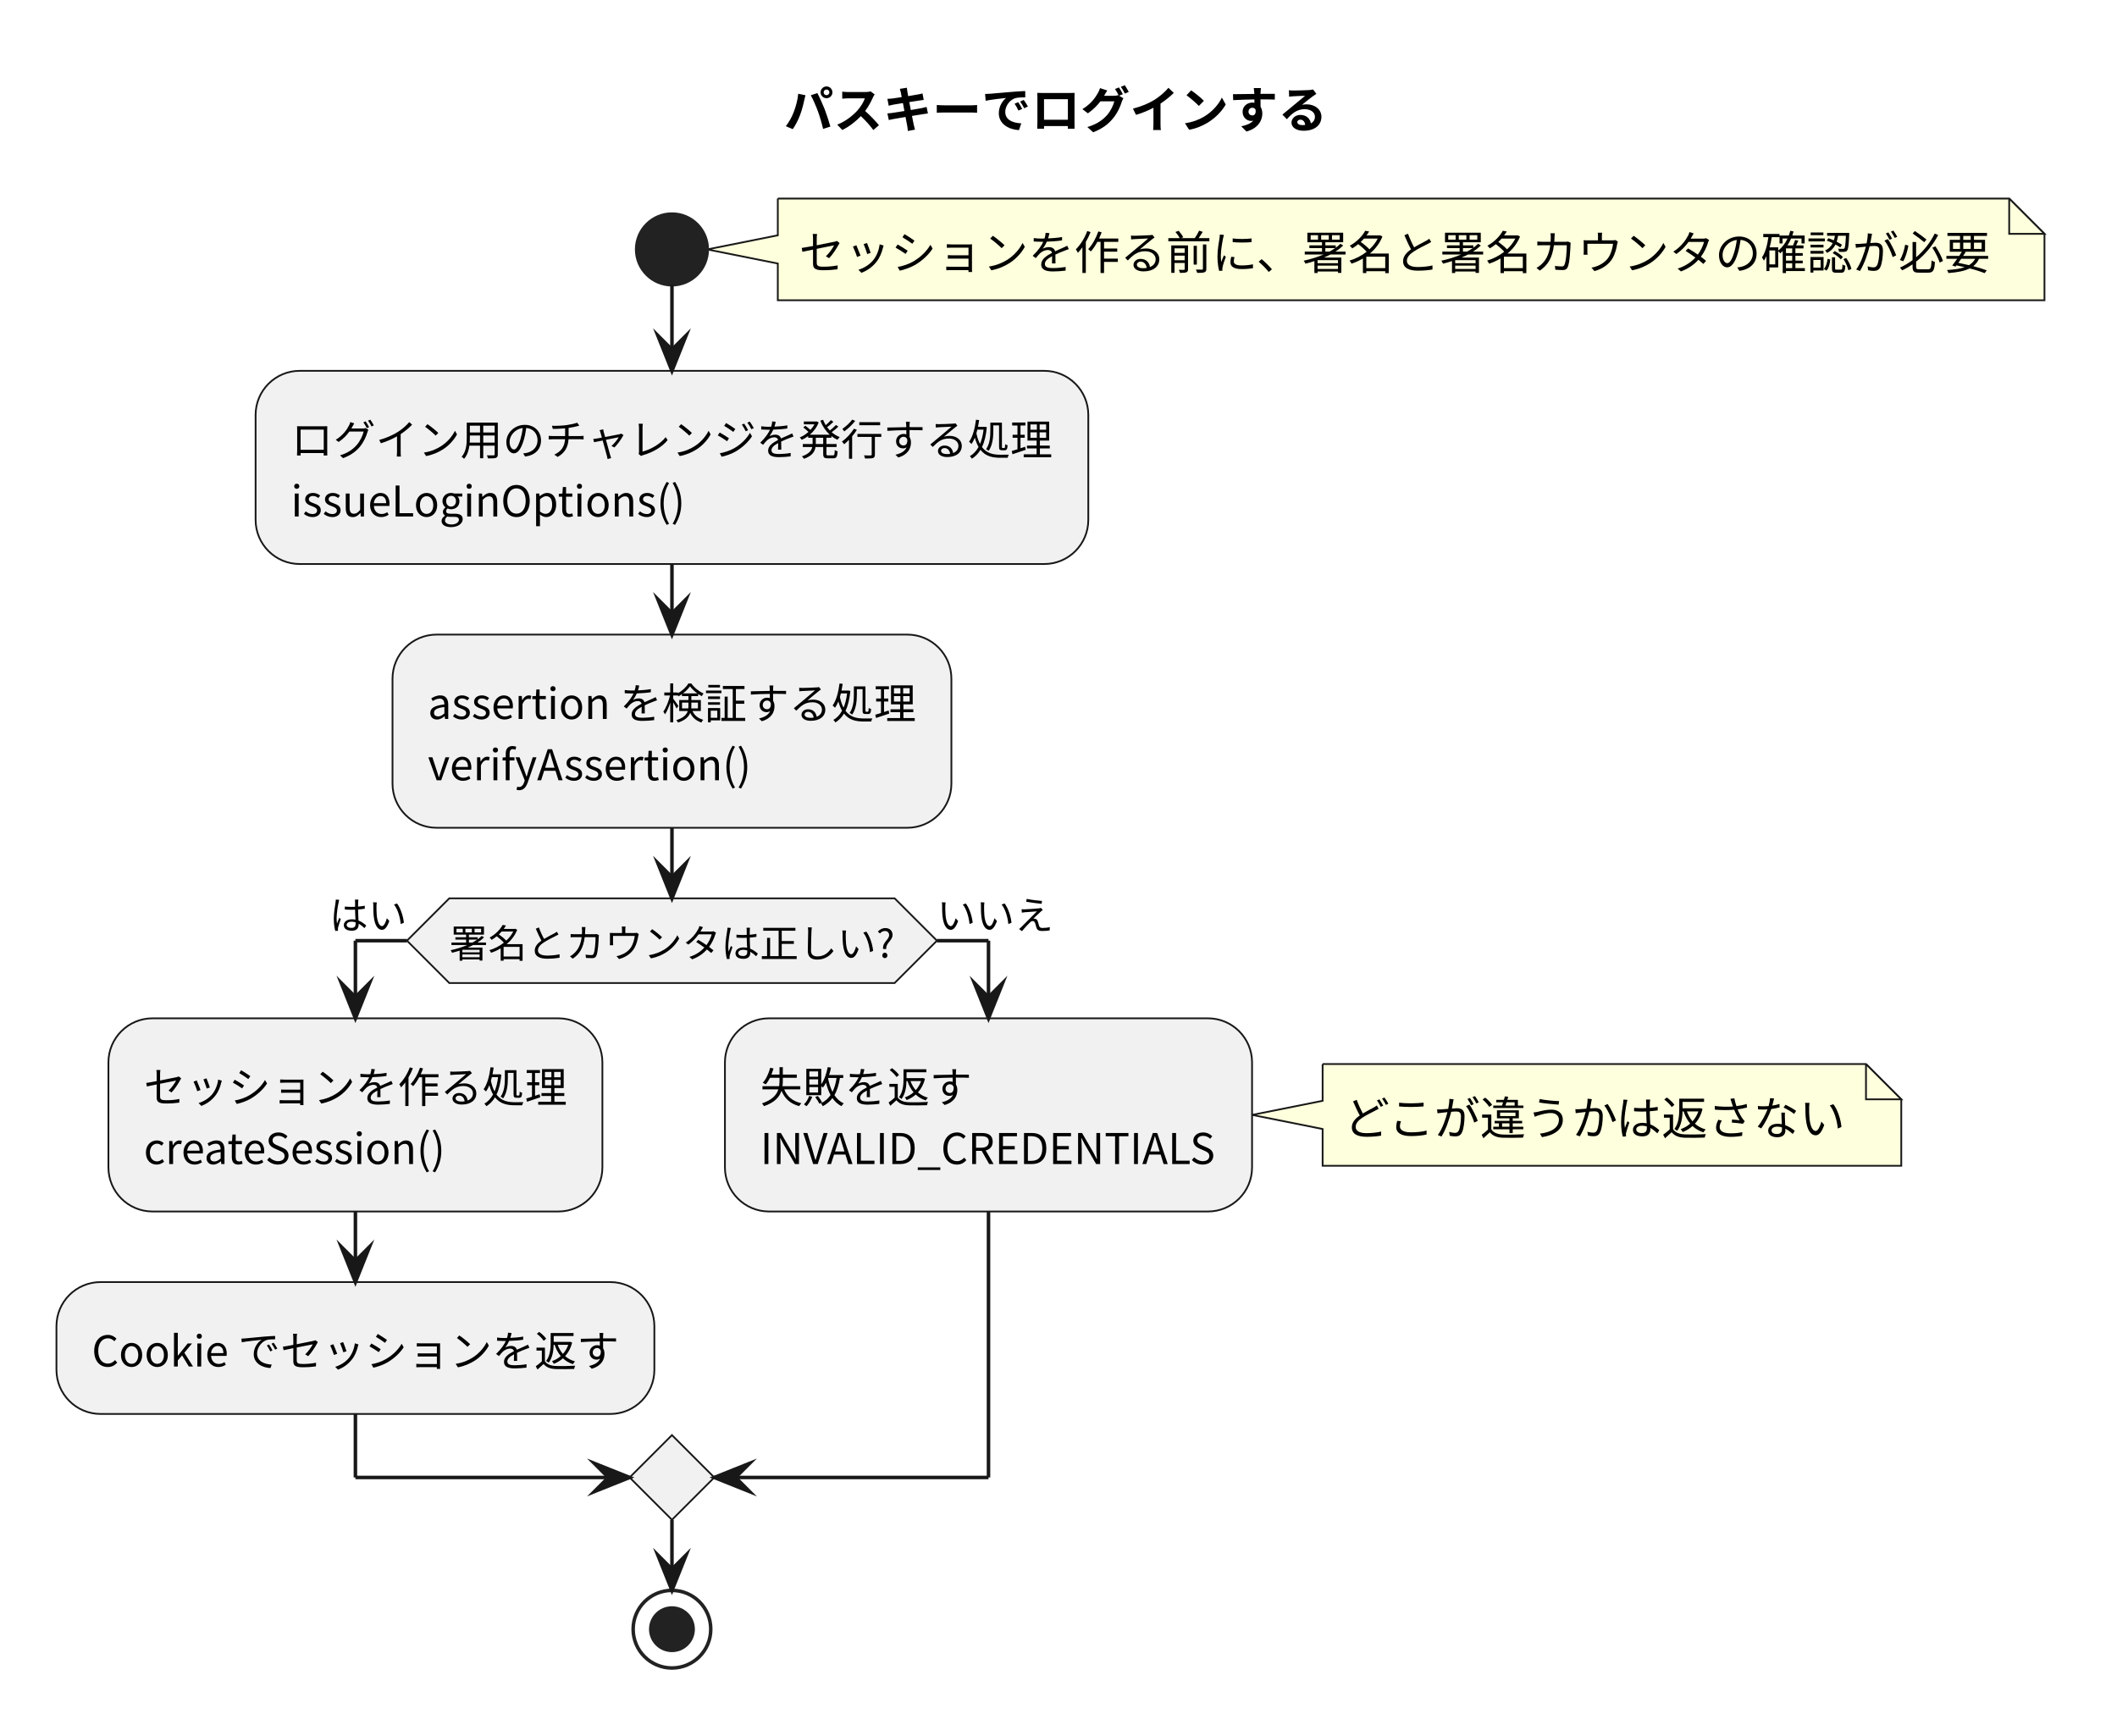
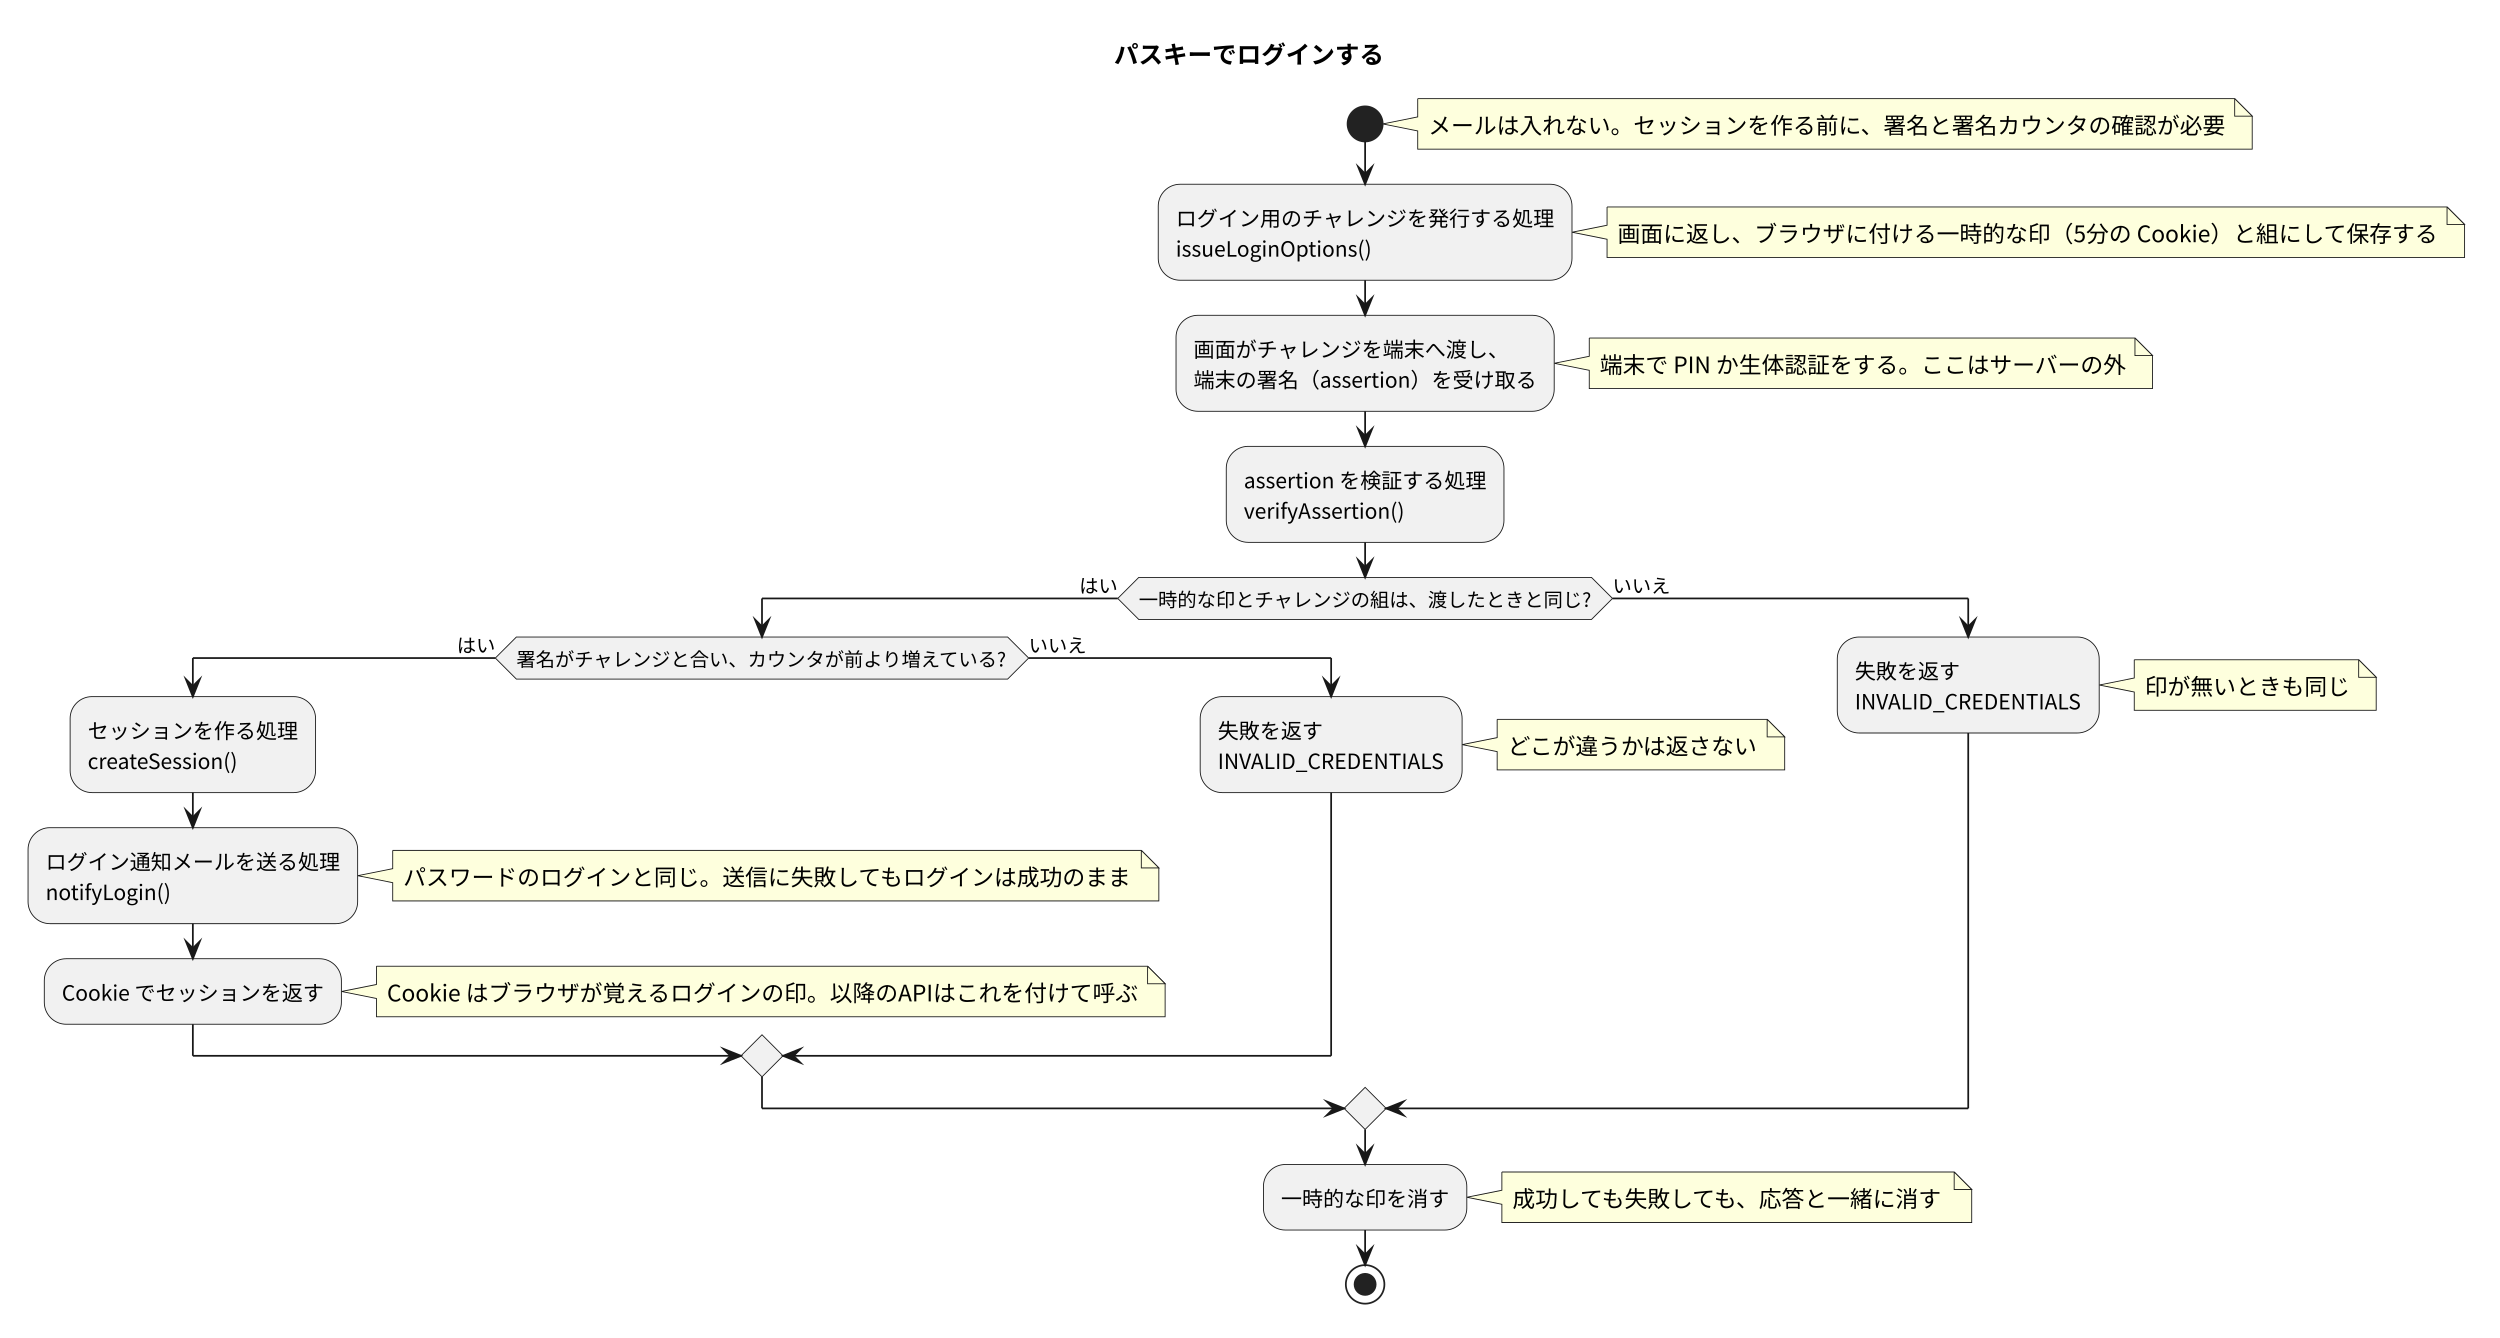
- <svg xmlns="http://www.w3.org/2000/svg" version="1.1" data-diagram-type="ACTIVITY" style="width:600px;height:492px;background:#FFFFFF;" width="600px" height="492px" viewBox="0 0 600 492" zoomAndPan="magnify" preserveAspectRatio="none" contentStyleType="text/css">
+ <svg xmlns="http://www.w3.org/2000/svg" version="1.1" data-diagram-type="ACTIVITY" style="width:1426px;height:763px;background:#FFFFFF;" width="1426px" height="763px" viewBox="0 0 1426 763" zoomAndPan="magnify" preserveAspectRatio="none" contentStyleType="text/css">
  <defs />
  <g font-family="sans-serif" lengthAdjust="spacing">
    <g class="title" data-source-line="7">
-       <text x="222.223" y="36.24" fill="#000" font-size="14" textLength="153.999" font-weight="700" font-family="'Noto Sans CJK JP'">パスキーでログインする</text>
+       <text x="635.398" y="36.24" fill="#000" font-size="14" textLength="153.999" font-weight="700" font-family="'Noto Sans CJK JP'">パスキーでログインする</text>
    </g>
-     <path d="M220.445,56.272 L220.445,66.684 L200.445,70.684 L220.445,74.684 L220.445,85.096 A0,0 0 0 0 220.445,85.096 L579.445,85.096 A0,0 0 0 0 579.445,85.096 L579.445,66.272 L569.445,56.272 L220.445,56.272 A0,0 0 0 0 220.445,56.272" style="stroke:#181818;stroke-width:0.5;" fill="#FEFFDD" />
-     <path d="M569.445,56.272 L569.445,66.272 L579.445,66.272 L569.445,56.272" style="stroke:#181818;stroke-width:0.5;" fill="#FEFFDD" />
-     <text x="226.445" y="76.352" fill="#000" font-size="13" textLength="338" font-family="'Noto Sans CJK JP'">セッションを作る前に、署名と署名カウンタの確認が必要</text>
-     <ellipse cx="190.445" cy="70.684" rx="10" ry="10" fill="#222" style="stroke:#222;stroke-width:1;" />
-     <rect x="72.444" y="105.096" width="236.002" height="54.752" fill="#F1F1F1" style="stroke:#181818;stroke-width:0.5;" rx="12.5" ry="12.5" />
-     <text x="82.444" y="129.016" fill="#000" font-size="12" textLength="216.002" font-family="'Noto Sans CJK JP'">ログイン用のチャレンジを発行する処理</text>
-     <text x="82.444" y="146.392" fill="#000" font-size="12" textLength="112.129" font-family="'Noto Sans CJK JP'">issueLoginOptions()</text>
-     <rect x="111.247" y="179.848" width="158.397" height="54.752" fill="#F1F1F1" style="stroke:#181818;stroke-width:0.5;" rx="12.5" ry="12.5" />
-     <text x="121.247" y="203.768" fill="#000" font-size="12" textLength="138.397" font-family="'Noto Sans CJK JP'">assertion を検証する処理</text>
-     <text x="121.247" y="221.144" fill="#000" font-size="12" textLength="91.369" font-family="'Noto Sans CJK JP'">verifyAssertion()</text>
-     <polygon points="127.339,254.6,253.552,254.6,265.552,266.6,253.552,278.6,127.339,278.6,115.339,266.6,127.339,254.6" fill="#F1F1F1" style="stroke:#181818;stroke-width:0.5;stroke-linejoin:miter;stroke-miterlimit:10;" />
-     <text x="127.339" y="271.396" fill="#000" font-size="11" textLength="126.213" font-family="'Noto Sans CJK JP'">署名とカウンタは正しい?</text>
-     <text x="93.339" y="263.432" fill="#000" font-size="11" textLength="22" font-family="'Noto Sans CJK JP'">はい</text>
-     <text x="265.552" y="263.432" fill="#000" font-size="11" textLength="33" font-family="'Noto Sans CJK JP'">いいえ</text>
-     <rect x="30.73" y="288.6" width="140.001" height="54.752" fill="#F1F1F1" style="stroke:#181818;stroke-width:0.5;" rx="12.5" ry="12.5" />
-     <text x="40.73" y="312.521" fill="#000" font-size="12" textLength="120.001" font-family="'Noto Sans CJK JP'">セッションを作る処理</text>
-     <text x="40.73" y="329.897" fill="#000" font-size="12" textLength="86.389" font-family="'Noto Sans CJK JP'">createSession()</text>
-     <rect x="16" y="363.353" width="169.461" height="37.376" fill="#F1F1F1" style="stroke:#181818;stroke-width:0.5;" rx="12.5" ry="12.5" />
-     <text x="26" y="387.273" fill="#000" font-size="12" textLength="149.461" font-family="'Noto Sans CJK JP'">Cookie でセッションを返す</text>
-     <path d="M374.858,301.565 L374.858,311.977 L354.858,315.977 L374.858,319.977 L374.858,330.389 A0,0 0 0 0 374.858,330.389 L538.858,330.389 A0,0 0 0 0 538.858,330.389 L538.858,311.565 L528.858,301.565 L374.858,301.565 A0,0 0 0 0 374.858,301.565" style="stroke:#181818;stroke-width:0.5;" fill="#FEFFDD" />
-     <path d="M528.858,301.565 L528.858,311.565 L538.858,311.565 L528.858,301.565" style="stroke:#181818;stroke-width:0.5;" fill="#FEFFDD" />
-     <text x="380.858" y="321.645" fill="#000" font-size="13" textLength="143" font-family="'Noto Sans CJK JP'">どこが違うかは返さない</text>
-     <rect x="205.461" y="288.6" width="149.397" height="54.752" fill="#F1F1F1" style="stroke:#181818;stroke-width:0.5;" rx="12.5" ry="12.5" />
-     <text x="215.461" y="312.521" fill="#000" font-size="12" textLength="60" font-family="'Noto Sans CJK JP'">失敗を返す</text>
-     <text x="215.461" y="329.897" fill="#000" font-size="12" textLength="129.397" font-family="'Noto Sans CJK JP'">INVALID_CREDENTIALS</text>
-     <polygon points="190.445,406.729,202.445,418.729,190.445,430.729,178.445,418.729,190.445,406.729" fill="#F1F1F1" style="stroke:#181818;stroke-width:0.5;stroke-linejoin:miter;stroke-miterlimit:10;" />
-     <ellipse cx="190.445" cy="461.729" rx="11" ry="11" fill="none" style="stroke:#222;stroke-width:1;" />
-     <ellipse cx="190.445" cy="461.729" rx="6" ry="6" fill="#222" style="stroke:#222;stroke-width:1;" />
-     <line x1="190.445" y1="80.684" x2="190.445" y2="105.096" style="stroke:#181818;stroke-width:1;" />
-     <polygon points="186.445,95.096,190.445,105.096,194.445,95.096,190.445,99.096" fill="#181818" style="stroke:#181818;stroke-width:1;stroke-linejoin:miter;stroke-miterlimit:10;" />
-     <line x1="190.445" y1="159.848" x2="190.445" y2="179.848" style="stroke:#181818;stroke-width:1;" />
-     <polygon points="186.445,169.848,190.445,179.848,194.445,169.848,190.445,173.848" fill="#181818" style="stroke:#181818;stroke-width:1;stroke-linejoin:miter;stroke-miterlimit:10;" />
-     <line x1="100.731" y1="343.353" x2="100.731" y2="363.353" style="stroke:#181818;stroke-width:1;" />
-     <polygon points="96.731,353.353,100.731,363.353,104.731,353.353,100.731,357.353" fill="#181818" style="stroke:#181818;stroke-width:1;stroke-linejoin:miter;stroke-miterlimit:10;" />
-     <line x1="115.339" y1="266.6" x2="100.731" y2="266.6" style="stroke:#181818;stroke-width:1;" />
-     <line x1="100.731" y1="266.6" x2="100.731" y2="288.6" style="stroke:#181818;stroke-width:1;" />
-     <polygon points="96.731,278.6,100.731,288.6,104.731,278.6,100.731,282.6" fill="#181818" style="stroke:#181818;stroke-width:1;stroke-linejoin:miter;stroke-miterlimit:10;" />
-     <line x1="265.552" y1="266.6" x2="280.16" y2="266.6" style="stroke:#181818;stroke-width:1;" />
-     <line x1="280.16" y1="266.6" x2="280.16" y2="288.6" style="stroke:#181818;stroke-width:1;" />
-     <polygon points="276.16,278.6,280.16,288.6,284.16,278.6,280.16,282.6" fill="#181818" style="stroke:#181818;stroke-width:1;stroke-linejoin:miter;stroke-miterlimit:10;" />
-     <line x1="100.731" y1="400.729" x2="100.731" y2="418.729" style="stroke:#181818;stroke-width:1;" />
-     <line x1="100.731" y1="418.729" x2="178.445" y2="418.729" style="stroke:#181818;stroke-width:1;" />
-     <polygon points="168.445,414.729,178.445,418.729,168.445,422.729,172.445,418.729" fill="#181818" style="stroke:#181818;stroke-width:1;stroke-linejoin:miter;stroke-miterlimit:10;" />
-     <line x1="280.16" y1="343.353" x2="280.16" y2="418.729" style="stroke:#181818;stroke-width:1;" />
-     <line x1="280.16" y1="418.729" x2="202.445" y2="418.729" style="stroke:#181818;stroke-width:1;" />
-     <polygon points="212.445,414.729,202.445,418.729,212.445,422.729,208.445,418.729" fill="#181818" style="stroke:#181818;stroke-width:1;stroke-linejoin:miter;stroke-miterlimit:10;" />
-     <line x1="190.445" y1="234.6" x2="190.445" y2="254.6" style="stroke:#181818;stroke-width:1;" />
-     <polygon points="186.445,244.6,190.445,254.6,194.445,244.6,190.445,248.6" fill="#181818" style="stroke:#181818;stroke-width:1;stroke-linejoin:miter;stroke-miterlimit:10;" />
-     <line x1="190.445" y1="430.729" x2="190.445" y2="450.729" style="stroke:#181818;stroke-width:1;" />
-     <polygon points="186.445,440.729,190.445,450.729,194.445,440.729,190.445,444.729" fill="#181818" style="stroke:#181818;stroke-width:1;stroke-linejoin:miter;stroke-miterlimit:10;" />
+     <path d="M808.664,56.272 L808.664,66.684 L788.664,70.684 L808.664,74.684 L808.664,85.096 A0,0 0 0 0 808.664,85.096 L1284.664,85.096 A0,0 0 0 0 1284.664,85.096 L1284.664,66.272 L1274.664,56.272 L808.664,56.272 A0,0 0 0 0 808.664,56.272" style="stroke:#181818;stroke-width:0.5;" fill="#FEFFDD" />
+     <path d="M1274.664,56.272 L1274.664,66.272 L1284.664,66.272 L1274.664,56.272" style="stroke:#181818;stroke-width:0.5;" fill="#FEFFDD" />
+     <text x="814.664" y="76.352" fill="#000" font-size="13" textLength="455" font-family="'Noto Sans CJK JP'">メールは入れない。セッションを作る前に、署名と署名カウンタの確認が必要</text>
+     <ellipse cx="778.664" cy="70.684" rx="10" ry="10" fill="#222" style="stroke:#222;stroke-width:1;" />
+     <path d="M916.665,118.06 L916.665,128.472 L896.665,132.472 L916.665,136.472 L916.665,146.884 A0,0 0 0 0 916.665,146.884 L1405.795,146.884 A0,0 0 0 0 1405.795,146.884 L1405.795,128.06 L1395.795,118.06 L916.665,118.06 A0,0 0 0 0 916.665,118.06" style="stroke:#181818;stroke-width:0.5;" fill="#FEFFDD" />
+     <path d="M1395.795,118.06 L1395.795,128.06 L1405.795,128.06 L1395.795,118.06" style="stroke:#181818;stroke-width:0.5;" fill="#FEFFDD" />
+     <text x="922.665" y="138.14" fill="#000" font-size="13" textLength="468.13" font-family="'Noto Sans CJK JP'">画面に返し、ブラウザに付ける一時的な印（5分の Cookie）と組にして保存する</text>
+     <rect x="660.663" y="105.096" width="236.002" height="54.752" fill="#F1F1F1" style="stroke:#181818;stroke-width:0.5;" rx="12.5" ry="12.5" />
+     <text x="670.663" y="129.016" fill="#000" font-size="12" textLength="216.002" font-family="'Noto Sans CJK JP'">ログイン用のチャレンジを発行する処理</text>
+     <text x="670.663" y="146.392" fill="#000" font-size="12" textLength="112.129" font-family="'Noto Sans CJK JP'">issueLoginOptions()</text>
+     <path d="M906.519,192.812 L906.519,203.224 L886.519,207.224 L906.519,211.224 L906.519,221.636 A0,0 0 0 0 906.519,221.636 L1227.78,221.636 A0,0 0 0 0 1227.78,221.636 L1227.78,202.812 L1217.78,192.812 L906.519,192.812 A0,0 0 0 0 906.519,192.812" style="stroke:#181818;stroke-width:0.5;" fill="#FEFFDD" />
+     <path d="M1217.78,192.812 L1217.78,202.812 L1227.78,202.812 L1217.78,192.812" style="stroke:#181818;stroke-width:0.5;" fill="#FEFFDD" />
+     <text x="912.519" y="212.892" fill="#000" font-size="13" textLength="300.261" font-family="'Noto Sans CJK JP'">端末で PIN か生体認証をする。ここはサーバーの外</text>
+     <rect x="670.809" y="179.848" width="215.709" height="54.752" fill="#F1F1F1" style="stroke:#181818;stroke-width:0.5;" rx="12.5" ry="12.5" />
+     <text x="680.809" y="203.768" fill="#000" font-size="12" textLength="180.001" font-family="'Noto Sans CJK JP'">画面がチャレンジを端末へ渡し、</text>
+     <text x="680.809" y="221.144" fill="#000" font-size="12" textLength="195.709" font-family="'Noto Sans CJK JP'">端末の署名（assertion）を受け取る</text>
+     <rect x="699.465" y="254.6" width="158.397" height="54.752" fill="#F1F1F1" style="stroke:#181818;stroke-width:0.5;" rx="12.5" ry="12.5" />
+     <text x="709.465" y="278.521" fill="#000" font-size="12" textLength="138.397" font-family="'Noto Sans CJK JP'">assertion を検証する処理</text>
+     <text x="709.465" y="295.897" fill="#000" font-size="12" textLength="91.369" font-family="'Noto Sans CJK JP'">verifyAssertion()</text>
+     <polygon points="649.558,329.353,907.77,329.353,919.77,341.353,907.77,353.353,649.558,353.353,637.558,341.353,649.558,329.353" fill="#F1F1F1" style="stroke:#181818;stroke-width:0.5;stroke-linejoin:miter;stroke-miterlimit:10;" />
+     <text x="649.558" y="346.149" fill="#000" font-size="11" textLength="258.212" font-family="'Noto Sans CJK JP'">一時的な印とチャレンジの組は、渡したときと同じ?</text>
+     <text x="615.558" y="338.185" fill="#000" font-size="11" textLength="22" font-family="'Noto Sans CJK JP'">はい</text>
+     <text x="919.77" y="338.185" fill="#000" font-size="11" textLength="33" font-family="'Noto Sans CJK JP'">いいえ</text>
+     <polygon points="294.538,363.353,574.75,363.353,586.75,375.353,574.75,387.353,294.538,387.353,282.538,375.353,294.538,363.353" fill="#F1F1F1" style="stroke:#181818;stroke-width:0.5;stroke-linejoin:miter;stroke-miterlimit:10;" />
+     <text x="294.538" y="380.149" fill="#000" font-size="11" textLength="280.212" font-family="'Noto Sans CJK JP'">署名がチャレンジと合い、カウンタが前より増えている?</text>
+     <text x="260.538" y="372.185" fill="#000" font-size="11" textLength="22" font-family="'Noto Sans CJK JP'">はい</text>
+     <text x="586.75" y="372.185" fill="#000" font-size="11" textLength="33" font-family="'Noto Sans CJK JP'">いいえ</text>
+     <rect x="40" y="397.353" width="140.001" height="54.752" fill="#F1F1F1" style="stroke:#181818;stroke-width:0.5;" rx="12.5" ry="12.5" />
+     <text x="50" y="421.273" fill="#000" font-size="12" textLength="120.001" font-family="'Noto Sans CJK JP'">セッションを作る処理</text>
+     <text x="50" y="438.649" fill="#000" font-size="12" textLength="86.389" font-family="'Noto Sans CJK JP'">createSession()</text>
+     <path d="M224.001,485.069 L224.001,495.481 L204.001,499.481 L224.001,503.481 L224.001,513.893 A0,0 0 0 0 224.001,513.893 L661.002,513.893 A0,0 0 0 0 661.002,513.893 L661.002,495.069 L651.002,485.069 L224.001,485.069 A0,0 0 0 0 224.001,485.069" style="stroke:#181818;stroke-width:0.5;" fill="#FEFFDD" />
+     <path d="M651.002,485.069 L651.002,495.069 L661.002,495.069 L651.002,485.069" style="stroke:#181818;stroke-width:0.5;" fill="#FEFFDD" />
+     <text x="230.001" y="505.149" fill="#000" font-size="13" textLength="416" font-family="'Noto Sans CJK JP'">パスワードのログインと同じ。送信に失敗してもログインは成功のまま</text>
+     <rect x="16" y="472.105" width="188.001" height="54.752" fill="#F1F1F1" style="stroke:#181818;stroke-width:0.5;" rx="12.5" ry="12.5" />
+     <text x="26" y="496.025" fill="#000" font-size="12" textLength="168.001" font-family="'Noto Sans CJK JP'">ログイン通知メールを送る処理</text>
+     <text x="26" y="513.401" fill="#000" font-size="12" textLength="71.857" font-family="'Noto Sans CJK JP'">notifyLogin()</text>
+     <path d="M214.731,551.133 L214.731,561.545 L194.731,565.545 L214.731,569.545 L214.731,579.957 A0,0 0 0 0 214.731,579.957 L664.588,579.957 A0,0 0 0 0 664.588,579.957 L664.588,561.133 L654.588,551.133 L214.731,551.133 A0,0 0 0 0 214.731,551.133" style="stroke:#181818;stroke-width:0.5;" fill="#FEFFDD" />
+     <path d="M654.588,551.133 L654.588,561.133 L664.588,561.133 L654.588,551.133" style="stroke:#181818;stroke-width:0.5;" fill="#FEFFDD" />
+     <text x="220.731" y="571.213" fill="#000" font-size="13" textLength="428.857" font-family="'Noto Sans CJK JP'">Cookie はブラウザが覚えるログインの印。以降のAPIはこれを付けて呼ぶ</text>
+     <rect x="25.27" y="546.857" width="169.461" height="37.376" fill="#F1F1F1" style="stroke:#181818;stroke-width:0.5;" rx="12.5" ry="12.5" />
+     <text x="35.27" y="570.777" fill="#000" font-size="12" textLength="149.461" font-family="'Noto Sans CJK JP'">Cookie でセッションを返す</text>
+     <path d="M853.985,410.317 L853.985,420.729 L833.985,424.729 L853.985,428.729 L853.985,439.141 A0,0 0 0 0 853.985,439.141 L1017.986,439.141 A0,0 0 0 0 1017.986,439.141 L1017.986,420.317 L1007.986,410.317 L853.985,410.317 A0,0 0 0 0 853.985,410.317" style="stroke:#181818;stroke-width:0.5;" fill="#FEFFDD" />
+     <path d="M1007.986,410.317 L1007.986,420.317 L1017.986,420.317 L1007.986,410.317" style="stroke:#181818;stroke-width:0.5;" fill="#FEFFDD" />
+     <text x="859.985" y="430.397" fill="#000" font-size="13" textLength="143" font-family="'Noto Sans CJK JP'">どこが違うかは返さない</text>
+     <rect x="684.588" y="397.353" width="149.397" height="54.752" fill="#F1F1F1" style="stroke:#181818;stroke-width:0.5;" rx="12.5" ry="12.5" />
+     <text x="694.588" y="421.273" fill="#000" font-size="12" textLength="60" font-family="'Noto Sans CJK JP'">失敗を返す</text>
+     <text x="694.588" y="438.649" fill="#000" font-size="12" textLength="129.397" font-family="'Noto Sans CJK JP'">INVALID_CREDENTIALS</text>
+     <polygon points="434.644,590.233,446.644,602.233,434.644,614.233,422.644,602.233,434.644,590.233" fill="#F1F1F1" style="stroke:#181818;stroke-width:0.5;stroke-linejoin:miter;stroke-miterlimit:10;" />
+     <path d="M1217.383,376.317 L1217.383,386.729 L1197.383,390.729 L1217.383,394.729 L1217.383,405.141 A0,0 0 0 0 1217.383,405.141 L1355.383,405.141 A0,0 0 0 0 1355.383,405.141 L1355.383,386.317 L1345.383,376.317 L1217.383,376.317 A0,0 0 0 0 1217.383,376.317" style="stroke:#181818;stroke-width:0.5;" fill="#FEFFDD" />
+     <path d="M1345.383,376.317 L1345.383,386.317 L1355.383,386.317 L1345.383,376.317" style="stroke:#181818;stroke-width:0.5;" fill="#FEFFDD" />
+     <text x="1223.383" y="396.397" fill="#000" font-size="13" textLength="117" font-family="'Noto Sans CJK JP'">印が無いときも同じ</text>
+     <rect x="1047.986" y="363.353" width="149.397" height="54.752" fill="#F1F1F1" style="stroke:#181818;stroke-width:0.5;" rx="12.5" ry="12.5" />
+     <text x="1057.986" y="387.273" fill="#000" font-size="12" textLength="60" font-family="'Noto Sans CJK JP'">失敗を返す</text>
+     <text x="1057.986" y="404.649" fill="#000" font-size="12" textLength="129.397" font-family="'Noto Sans CJK JP'">INVALID_CREDENTIALS</text>
+     <polygon points="778.664,620.233,790.664,632.233,778.664,644.233,766.664,632.233,778.664,620.233" fill="#F1F1F1" style="stroke:#181818;stroke-width:0.5;stroke-linejoin:miter;stroke-miterlimit:10;" />
+     <path d="M856.664,668.509 L856.664,678.921 L836.664,682.921 L856.664,686.921 L856.664,697.333 A0,0 0 0 0 856.664,697.333 L1124.665,697.333 A0,0 0 0 0 1124.665,697.333 L1124.665,678.509 L1114.665,668.509 L856.664,668.509 A0,0 0 0 0 856.664,668.509" style="stroke:#181818;stroke-width:0.5;" fill="#FEFFDD" />
+     <path d="M1114.665,668.509 L1114.665,678.509 L1124.665,678.509 L1114.665,668.509" style="stroke:#181818;stroke-width:0.5;" fill="#FEFFDD" />
+     <text x="862.664" y="688.589" fill="#000" font-size="13" textLength="247" font-family="'Noto Sans CJK JP'">成功しても失敗しても、応答と一緒に消す</text>
+     <rect x="720.664" y="664.233" width="116.001" height="37.376" fill="#F1F1F1" style="stroke:#181818;stroke-width:0.5;" rx="12.5" ry="12.5" />
+     <text x="730.664" y="688.153" fill="#000" font-size="12" textLength="96.001" font-family="'Noto Sans CJK JP'">一時的な印を消す</text>
+     <ellipse cx="778.664" cy="732.609" rx="11" ry="11" fill="none" style="stroke:#222;stroke-width:1;" />
+     <ellipse cx="778.664" cy="732.609" rx="6" ry="6" fill="#222" style="stroke:#222;stroke-width:1;" />
+     <line x1="778.664" y1="80.684" x2="778.664" y2="105.096" style="stroke:#181818;stroke-width:1;" />
+     <polygon points="774.664,95.096,778.664,105.096,782.664,95.096,778.664,99.096" fill="#181818" style="stroke:#181818;stroke-width:1;stroke-linejoin:miter;stroke-miterlimit:10;" />
+     <line x1="778.664" y1="159.848" x2="778.664" y2="179.848" style="stroke:#181818;stroke-width:1;" />
+     <polygon points="774.664,169.848,778.664,179.848,782.664,169.848,778.664,173.848" fill="#181818" style="stroke:#181818;stroke-width:1;stroke-linejoin:miter;stroke-miterlimit:10;" />
+     <line x1="778.664" y1="234.6" x2="778.664" y2="254.6" style="stroke:#181818;stroke-width:1;" />
+     <polygon points="774.664,244.6,778.664,254.6,782.664,244.6,778.664,248.6" fill="#181818" style="stroke:#181818;stroke-width:1;stroke-linejoin:miter;stroke-miterlimit:10;" />
+     <line x1="110.001" y1="452.105" x2="110.001" y2="472.105" style="stroke:#181818;stroke-width:1;" />
+     <polygon points="106.001,462.105,110.001,472.105,114.001,462.105,110.001,466.105" fill="#181818" style="stroke:#181818;stroke-width:1;stroke-linejoin:miter;stroke-miterlimit:10;" />
+     <line x1="110.001" y1="526.857" x2="110.001" y2="546.857" style="stroke:#181818;stroke-width:1;" />
+     <polygon points="106.001,536.857,110.001,546.857,114.001,536.857,110.001,540.857" fill="#181818" style="stroke:#181818;stroke-width:1;stroke-linejoin:miter;stroke-miterlimit:10;" />
+     <line x1="282.538" y1="375.353" x2="110.001" y2="375.353" style="stroke:#181818;stroke-width:1;" />
+     <line x1="110.001" y1="375.353" x2="110.001" y2="397.353" style="stroke:#181818;stroke-width:1;" />
+     <polygon points="106.001,387.353,110.001,397.353,114.001,387.353,110.001,391.353" fill="#181818" style="stroke:#181818;stroke-width:1;stroke-linejoin:miter;stroke-miterlimit:10;" />
+     <line x1="586.75" y1="375.353" x2="759.287" y2="375.353" style="stroke:#181818;stroke-width:1;" />
+     <line x1="759.287" y1="375.353" x2="759.287" y2="397.353" style="stroke:#181818;stroke-width:1;" />
+     <polygon points="755.287,387.353,759.287,397.353,763.287,387.353,759.287,391.353" fill="#181818" style="stroke:#181818;stroke-width:1;stroke-linejoin:miter;stroke-miterlimit:10;" />
+     <line x1="110.001" y1="584.233" x2="110.001" y2="602.233" style="stroke:#181818;stroke-width:1;" />
+     <line x1="110.001" y1="602.233" x2="422.644" y2="602.233" style="stroke:#181818;stroke-width:1;" />
+     <polygon points="412.644,598.233,422.644,602.233,412.644,606.233,416.644,602.233" fill="#181818" style="stroke:#181818;stroke-width:1;stroke-linejoin:miter;stroke-miterlimit:10;" />
+     <line x1="759.287" y1="452.105" x2="759.287" y2="602.233" style="stroke:#181818;stroke-width:1;" />
+     <line x1="759.287" y1="602.233" x2="446.644" y2="602.233" style="stroke:#181818;stroke-width:1;" />
+     <polygon points="456.644,598.233,446.644,602.233,456.644,606.233,452.644,602.233" fill="#181818" style="stroke:#181818;stroke-width:1;stroke-linejoin:miter;stroke-miterlimit:10;" />
+     <line x1="637.558" y1="341.353" x2="434.644" y2="341.353" style="stroke:#181818;stroke-width:1;" />
+     <line x1="434.644" y1="341.353" x2="434.644" y2="363.353" style="stroke:#181818;stroke-width:1;" />
+     <polygon points="430.644,353.353,434.644,363.353,438.644,353.353,434.644,357.353" fill="#181818" style="stroke:#181818;stroke-width:1;stroke-linejoin:miter;stroke-miterlimit:10;" />
+     <line x1="919.77" y1="341.353" x2="1122.684" y2="341.353" style="stroke:#181818;stroke-width:1;" />
+     <line x1="1122.684" y1="341.353" x2="1122.684" y2="363.353" style="stroke:#181818;stroke-width:1;" />
+     <polygon points="1118.684,353.353,1122.684,363.353,1126.684,353.353,1122.684,357.353" fill="#181818" style="stroke:#181818;stroke-width:1;stroke-linejoin:miter;stroke-miterlimit:10;" />
+     <line x1="434.644" y1="614.233" x2="434.644" y2="632.233" style="stroke:#181818;stroke-width:1;" />
+     <line x1="434.644" y1="632.233" x2="766.664" y2="632.233" style="stroke:#181818;stroke-width:1;" />
+     <polygon points="756.664,628.233,766.664,632.233,756.664,636.233,760.664,632.233" fill="#181818" style="stroke:#181818;stroke-width:1;stroke-linejoin:miter;stroke-miterlimit:10;" />
+     <line x1="1122.684" y1="418.105" x2="1122.684" y2="632.233" style="stroke:#181818;stroke-width:1;" />
+     <line x1="1122.684" y1="632.233" x2="790.664" y2="632.233" style="stroke:#181818;stroke-width:1;" />
+     <polygon points="800.664,628.233,790.664,632.233,800.664,636.233,796.664,632.233" fill="#181818" style="stroke:#181818;stroke-width:1;stroke-linejoin:miter;stroke-miterlimit:10;" />
+     <line x1="778.664" y1="309.353" x2="778.664" y2="329.353" style="stroke:#181818;stroke-width:1;" />
+     <polygon points="774.664,319.353,778.664,329.353,782.664,319.353,778.664,323.353" fill="#181818" style="stroke:#181818;stroke-width:1;stroke-linejoin:miter;stroke-miterlimit:10;" />
+     <line x1="778.664" y1="644.233" x2="778.664" y2="664.233" style="stroke:#181818;stroke-width:1;" />
+     <polygon points="774.664,654.233,778.664,664.233,782.664,654.233,778.664,658.233" fill="#181818" style="stroke:#181818;stroke-width:1;stroke-linejoin:miter;stroke-miterlimit:10;" />
+     <line x1="778.664" y1="701.609" x2="778.664" y2="721.609" style="stroke:#181818;stroke-width:1;" />
+     <polygon points="774.664,711.609,778.664,721.609,782.664,711.609,778.664,715.609" fill="#181818" style="stroke:#181818;stroke-width:1;stroke-linejoin:miter;stroke-miterlimit:10;" />
  </g>
</svg>
